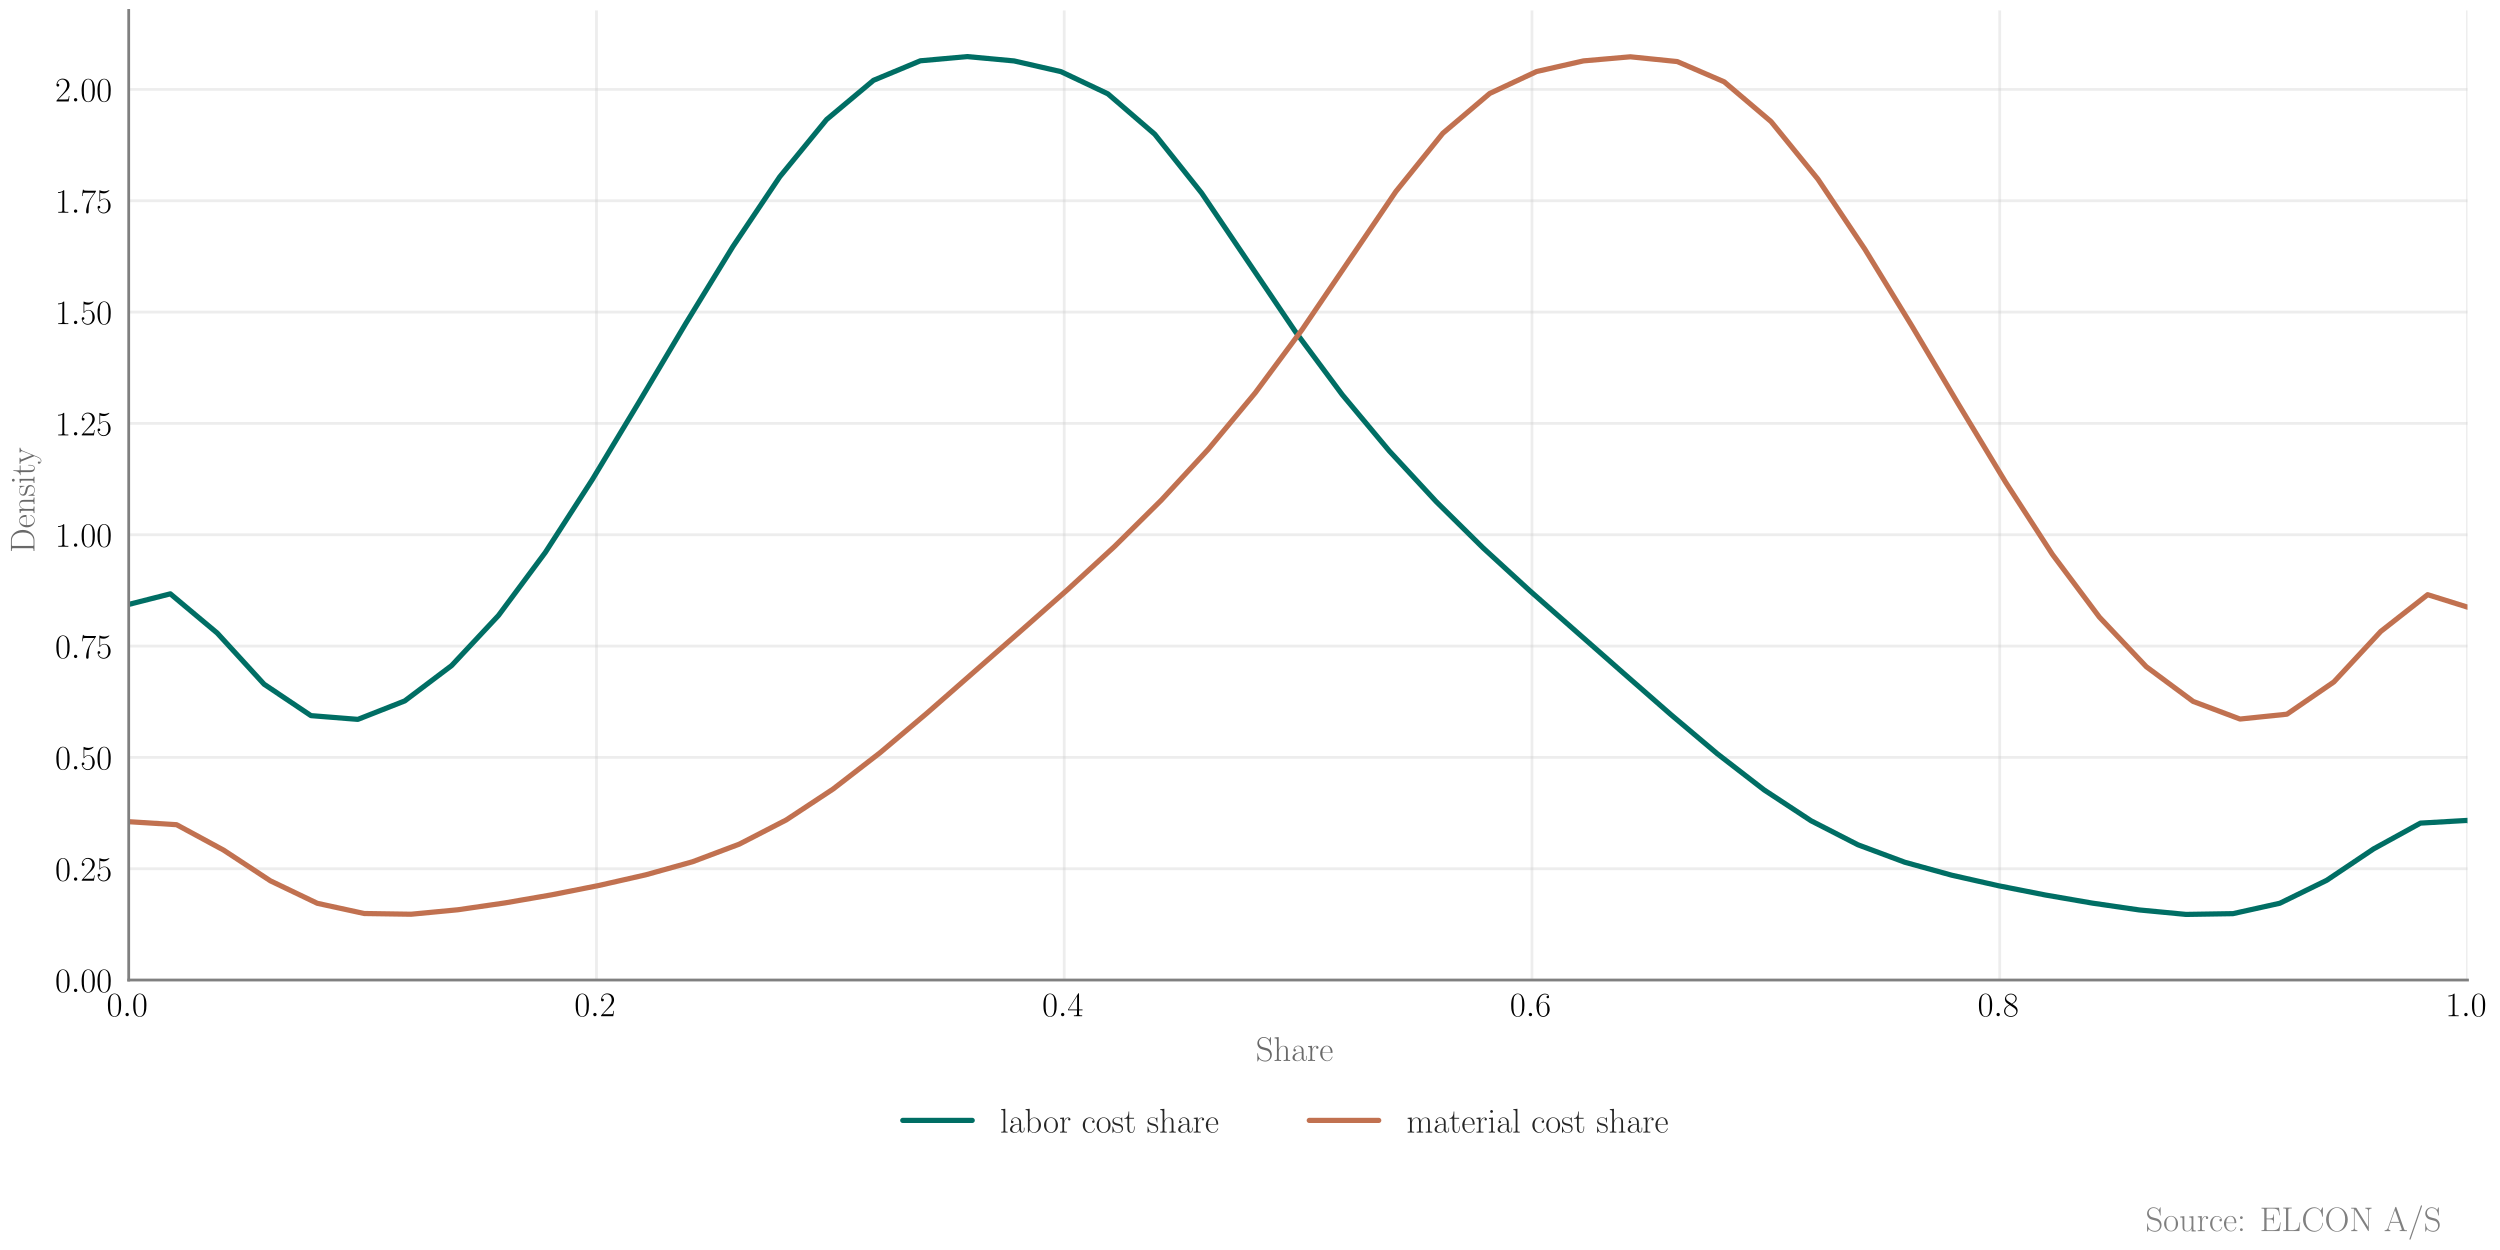
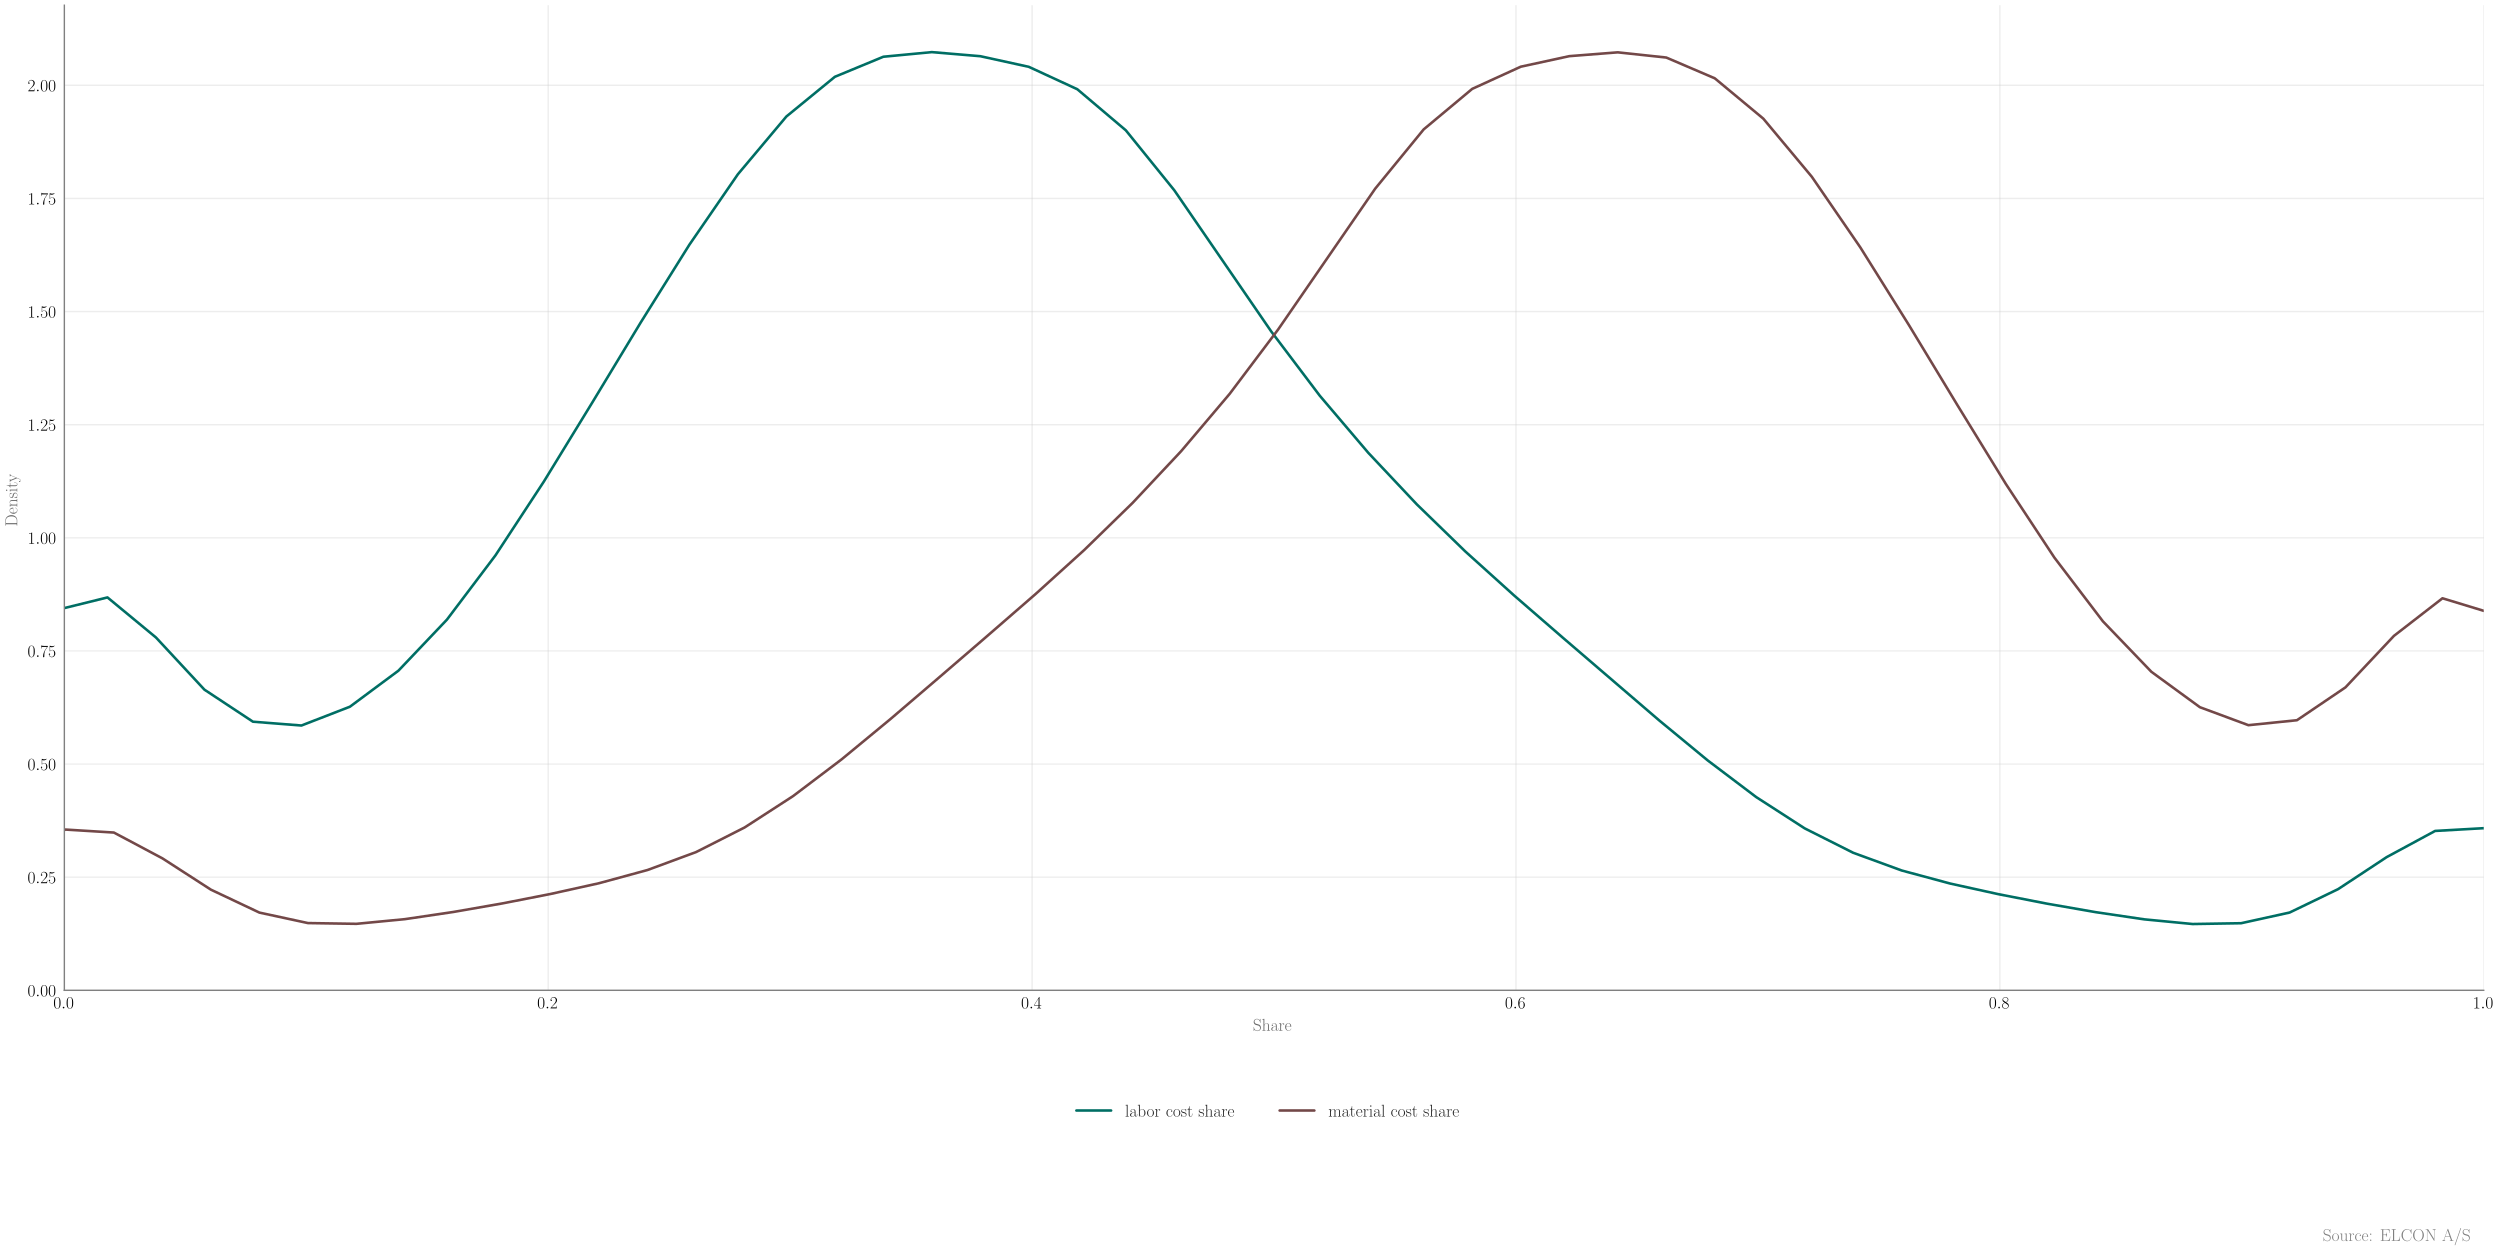
- <svg xmlns="http://www.w3.org/2000/svg" xmlns:xlink="http://www.w3.org/1999/xlink" width="720pt" height="360pt" viewBox="0 0 720 360" version="1.1">
+ <svg xmlns="http://www.w3.org/2000/svg" xmlns:xlink="http://www.w3.org/1999/xlink" width="1440pt" height="720pt" viewBox="0 0 1440 720" version="1.1">
  <defs>
    <style type="text/css">*{stroke-linejoin: round; stroke-linecap: butt}</style>
  </defs>
  <g id="figure_1">
    <g id="patch_1">
-       <path d="M 0 360  L 720 360  L 720 0  L 0 0  z " style="fill: #ffffff" />
+       <path d="M 0 720  L 1440 720  L 1440 0  L 0 0  z " style="fill: #ffffff" />
    </g>
    <g id="axes_1">
      <g id="patch_2">
-         <path d="M 37.067 282.252  L 710.635 282.252  L 710.635 3  L 37.067 3  z " style="fill: #ffffff" />
+         <path d="M 37.067 570.425  L 1430.635 570.425  L 1430.635 3  L 37.067 3  z " style="fill: #ffffff" />
      </g>
      <g id="matplotlib.axis_1">
        <g id="xtick_1">
          <g id="line2d_1">
-             <path d="M 37.067 282.252  L 37.067 3  " clip-path="url(#pb34bcfcc6a)" style="fill: none; stroke: #cccccc; stroke-opacity: 0.35; stroke-width: 0.8; stroke-linecap: round" />
+             <path d="M 37.067 570.425  L 37.067 3  " clip-path="url(#pc0f70f1fbd)" style="fill: none; stroke: #cccccc; stroke-opacity: 0.35; stroke-width: 0.8; stroke-linecap: round" />
          </g>
          <g id="text_1">
-             <g transform="translate(30.70229 292.6705) scale(0.1 -0.1)">
+             <g transform="translate(30.70229 580.8435) scale(0.1 -0.1)">
              <defs>
                <path id="CMR17-30" d="M 2688 2025  C 2688 2416 2682 3080 2413 3591  C 2176 4039 1798 4198 1466 4198  C 1158 4198 768 4058 525 3597  C 269 3118 243 2524 243 2025  C 243 1661 250 1106 448 619  C 723 -39 1216 -128 1466 -128  C 1760 -128 2208 -7 2470 600  C 2662 1042 2688 1559 2688 2025  z M 1466 -26  C 1056 -26 813 325 723 812  C 653 1188 653 1738 653 2096  C 653 2588 653 2997 736 3387  C 858 3929 1216 4096 1466 4096  C 1728 4096 2067 3923 2189 3400  C 2272 3036 2278 2607 2278 2096  C 2278 1680 2278 1169 2202 792  C 2067 95 1690 -26 1466 -26  z " transform="scale(0.015625)" />
                <path id="CMMI12-3a" d="M 1178 307  C 1178 492 1024 619 870 619  C 685 619 557 466 557 313  C 557 128 710 0 864 0  C 1050 0 1178 153 1178 307  z " transform="scale(0.015625)" />
              </defs>
              <use xlink:href="#CMR17-30" transform="scale(0.996264)" />
              <use xlink:href="#CMMI12-3a" transform="translate(45.69048 0) scale(0.996264)" />
              <use xlink:href="#CMR17-30" transform="translate(72.78765 0) scale(0.996264)" />
            </g>
          </g>
        </g>
        <g id="xtick_2">
          <g id="line2d_2">
-             <path d="M 171.781 282.252  L 171.781 3  " clip-path="url(#pb34bcfcc6a)" style="fill: none; stroke: #cccccc; stroke-opacity: 0.35; stroke-width: 0.8; stroke-linecap: round" />
+             <path d="M 315.781 570.425  L 315.781 3  " clip-path="url(#pc0f70f1fbd)" style="fill: none; stroke: #cccccc; stroke-opacity: 0.35; stroke-width: 0.8; stroke-linecap: round" />
          </g>
          <g id="text_2">
-             <g transform="translate(165.4158 292.6705) scale(0.1 -0.1)">
+             <g transform="translate(309.4158 580.8435) scale(0.1 -0.1)">
              <defs>
                <path id="CMR17-32" d="M 2669 989  L 2554 989  C 2490 536 2438 459 2413 420  C 2381 369 1920 369 1830 369  L 602 369  C 832 619 1280 1072 1824 1597  C 2214 1967 2669 2402 2669 3035  C 2669 3790 2067 4224 1395 4224  C 691 4224 262 3604 262 3030  C 262 2780 448 2748 525 2748  C 589 2748 781 2787 781 3010  C 781 3207 614 3264 525 3264  C 486 3264 448 3258 422 3245  C 544 3790 915 4058 1306 4058  C 1862 4058 2227 3617 2227 3035  C 2227 2479 1901 2000 1536 1584  L 262 146  L 262 0  L 2515 0  L 2669 989  z " transform="scale(0.015625)" />
              </defs>
              <use xlink:href="#CMR17-30" transform="scale(0.996264)" />
              <use xlink:href="#CMMI12-3a" transform="translate(45.69048 0) scale(0.996264)" />
              <use xlink:href="#CMR17-32" transform="translate(72.78765 0) scale(0.996264)" />
            </g>
          </g>
        </g>
        <g id="xtick_3">
          <g id="line2d_3">
-             <path d="M 306.494 282.252  L 306.494 3  " clip-path="url(#pb34bcfcc6a)" style="fill: none; stroke: #cccccc; stroke-opacity: 0.35; stroke-width: 0.8; stroke-linecap: round" />
+             <path d="M 594.494 570.425  L 594.494 3  " clip-path="url(#pc0f70f1fbd)" style="fill: none; stroke: #cccccc; stroke-opacity: 0.35; stroke-width: 0.8; stroke-linecap: round" />
          </g>
          <g id="text_3">
-             <g transform="translate(300.1292 292.6705) scale(0.1 -0.1)">
+             <g transform="translate(588.1292 580.8435) scale(0.1 -0.1)">
              <defs>
                <path id="CMR17-34" d="M 2150 4122  C 2150 4256 2144 4256 2029 4256  L 128 1254  L 128 1088  L 1779 1088  L 1779 457  C 1779 224 1766 160 1318 160  L 1197 160  L 1197 0  C 1402 0 1747 0 1965 0  C 2182 0 2528 0 2733 0  L 2733 160  L 2611 160  C 2163 160 2150 224 2150 457  L 2150 1088  L 2803 1088  L 2803 1254  L 2150 1254  L 2150 4122  z M 1798 3703  L 1798 1254  L 256 1254  L 1798 3703  z " transform="scale(0.015625)" />
              </defs>
              <use xlink:href="#CMR17-30" transform="scale(0.996264)" />
              <use xlink:href="#CMMI12-3a" transform="translate(45.69048 0) scale(0.996264)" />
              <use xlink:href="#CMR17-34" transform="translate(72.78765 0) scale(0.996264)" />
            </g>
          </g>
        </g>
        <g id="xtick_4">
          <g id="line2d_4">
-             <path d="M 441.208 282.252  L 441.208 3  " clip-path="url(#pb34bcfcc6a)" style="fill: none; stroke: #cccccc; stroke-opacity: 0.35; stroke-width: 0.8; stroke-linecap: round" />
+             <path d="M 873.208 570.425  L 873.208 3  " clip-path="url(#pc0f70f1fbd)" style="fill: none; stroke: #cccccc; stroke-opacity: 0.35; stroke-width: 0.8; stroke-linecap: round" />
          </g>
          <g id="text_4">
-             <g transform="translate(434.8427 292.6705) scale(0.1 -0.1)">
+             <g transform="translate(866.8427 580.8435) scale(0.1 -0.1)">
              <defs>
                <path id="CMR17-36" d="M 678 2176  C 678 3690 1395 4032 1811 4032  C 1946 4032 2272 4009 2400 3776  C 2298 3776 2106 3776 2106 3553  C 2106 3381 2246 3323 2336 3323  C 2394 3323 2566 3348 2566 3560  C 2566 3954 2246 4179 1805 4179  C 1043 4179 243 3390 243 1984  C 243 253 966 -128 1478 -128  C 2099 -128 2688 427 2688 1283  C 2688 2081 2170 2662 1517 2662  C 1126 2662 838 2407 678 1960  L 678 2176  z M 1478 25  C 691 25 691 1200 691 1436  C 691 1896 909 2560 1504 2560  C 1613 2560 1926 2560 2138 2120  C 2253 1870 2253 1609 2253 1289  C 2253 944 2253 690 2118 434  C 1978 171 1773 25 1478 25  z " transform="scale(0.015625)" />
              </defs>
              <use xlink:href="#CMR17-30" transform="scale(0.996264)" />
              <use xlink:href="#CMMI12-3a" transform="translate(45.69048 0) scale(0.996264)" />
              <use xlink:href="#CMR17-36" transform="translate(72.78765 0) scale(0.996264)" />
            </g>
          </g>
        </g>
        <g id="xtick_5">
          <g id="line2d_5">
-             <path d="M 575.921 282.252  L 575.921 3  " clip-path="url(#pb34bcfcc6a)" style="fill: none; stroke: #cccccc; stroke-opacity: 0.35; stroke-width: 0.8; stroke-linecap: round" />
+             <path d="M 1151.921 570.425  L 1151.921 3  " clip-path="url(#pc0f70f1fbd)" style="fill: none; stroke: #cccccc; stroke-opacity: 0.35; stroke-width: 0.8; stroke-linecap: round" />
          </g>
          <g id="text_5">
-             <g transform="translate(569.5562 292.6705) scale(0.1 -0.1)">
+             <g transform="translate(1145.556 580.8435) scale(0.1 -0.1)">
              <defs>
                <path id="CMR17-38" d="M 1741 2264  C 2144 2467 2554 2773 2554 3263  C 2554 3841 1990 4179 1472 4179  C 890 4179 378 3759 378 3180  C 378 3021 416 2747 666 2505  C 730 2442 998 2251 1171 2130  C 883 1983 211 1634 211 934  C 211 279 838 -128 1459 -128  C 2144 -128 2720 362 2720 1010  C 2720 1590 2330 1857 2074 2029  L 1741 2264  z M 902 2822  C 851 2854 595 3051 595 3351  C 595 3739 998 4032 1459 4032  C 1965 4032 2336 3676 2336 3262  C 2336 2669 1670 2331 1638 2331  C 1632 2331 1626 2331 1574 2370  L 902 2822  z M 2080 1519  C 2176 1449 2483 1240 2483 851  C 2483 381 2010 25 1472 25  C 890 25 448 438 448 940  C 448 1443 838 1862 1280 2060  L 2080 1519  z " transform="scale(0.015625)" />
              </defs>
              <use xlink:href="#CMR17-30" transform="scale(0.996264)" />
              <use xlink:href="#CMMI12-3a" transform="translate(45.69048 0) scale(0.996264)" />
              <use xlink:href="#CMR17-38" transform="translate(72.78765 0) scale(0.996264)" />
            </g>
          </g>
        </g>
        <g id="xtick_6">
          <g id="line2d_6">
-             <path d="M 710.635 282.252  L 710.635 3  " clip-path="url(#pb34bcfcc6a)" style="fill: none; stroke: #cccccc; stroke-opacity: 0.35; stroke-width: 0.8; stroke-linecap: round" />
+             <path d="M 1430.635 570.425  L 1430.635 3  " clip-path="url(#pc0f70f1fbd)" style="fill: none; stroke: #cccccc; stroke-opacity: 0.35; stroke-width: 0.8; stroke-linecap: round" />
          </g>
          <g id="text_6">
-             <g transform="translate(704.2697 292.6705) scale(0.1 -0.1)">
+             <g transform="translate(1424.27 580.8435) scale(0.1 -0.1)">
              <defs>
                <path id="CMR17-31" d="M 1702 4058  C 1702 4192 1696 4192 1606 4192  C 1357 3916 979 3827 621 3827  C 602 3827 570 3827 563 3808  C 557 3795 557 3782 557 3648  C 755 3648 1088 3686 1344 3839  L 1344 461  C 1344 236 1331 160 781 160  L 589 160  L 589 0  C 896 0 1216 0 1523 0  C 1830 0 2150 0 2458 0  L 2458 160  L 2266 160  C 1715 160 1702 230 1702 458  L 1702 4058  z " transform="scale(0.015625)" />
              </defs>
              <use xlink:href="#CMR17-31" transform="scale(0.996264)" />
              <use xlink:href="#CMMI12-3a" transform="translate(45.69048 0) scale(0.996264)" />
              <use xlink:href="#CMR17-30" transform="translate(72.78765 0) scale(0.996264)" />
            </g>
          </g>
        </g>
        <g id="text_7">
-           <g style="fill: #696969" transform="translate(361.6606 305.5262) scale(0.1 -0.1)">
+           <g style="fill: #696969" transform="translate(721.6606 593.6992) scale(0.1 -0.1)">
            <defs>
              <path id="CMR17-53" d="M 2803 4290  C 2803 4404 2797 4411 2758 4411  C 2720 4411 2707 4385 2682 4328  L 2490 3907  C 2246 4257 1875 4416 1472 4416  C 819 4416 294 3901 294 3253  C 294 3056 339 2776 557 2510  C 794 2218 1018 2167 1530 2033  C 1722 1982 2042 1899 2106 1874  C 2470 1722 2662 1341 2662 985  C 2662 527 2336 38 1779 38  C 1094 38 454 419 410 1311  C 403 1413 397 1419 352 1419  C 301 1419 294 1413 294 1285  L 294 -1  C 294 -115 301 -122 339 -122  C 384 -122 397 -90 486 108  C 493 127 493 140 614 381  C 934 -39 1472 -128 1779 -128  C 2477 -128 2970 451 2970 1124  C 2970 1454 2848 1708 2778 1823  C 2509 2230 2221 2306 1914 2382  C 1869 2402 1856 2402 1498 2490  C 1152 2579 1005 2624 845 2796  C 666 2992 602 3196 602 3399  C 602 3812 934 4263 1478 4263  C 2157 4263 2579 3786 2675 2993  C 2694 2878 2701 2872 2746 2872  C 2803 2872 2803 2891 2803 2999  L 2803 4290  z " transform="scale(0.015625)" />
              <path id="CMR17-68" d="M 2656 1933  C 2656 2259 2592 2790 1837 2790  C 1312 2790 1056 2368 979 2157  L 973 2157  L 973 4396  L 211 4326  L 211 4160  C 589 4160 646 4122 646 3817  L 646 426  C 646 184 621 153 211 153  L 211 -13  C 365 0 646 0 813 0  C 979 0 1267 0 1421 -13  L 1421 153  C 1011 153 986 178 986 428  L 986 1658  C 986 2247 1344 2688 1792 2688  C 2266 2688 2317 2266 2317 1958  L 2317 428  C 2317 184 2291 153 1882 153  L 1882 -13  C 2035 0 2317 0 2483 0  C 2650 0 2938 0 3091 -13  L 3091 153  C 2682 153 2656 178 2656 428  L 2656 1933  z " transform="scale(0.015625)" />
              <path id="CMR17-61" d="M 2304 1653  C 2304 2072 2304 2294 2035 2543  C 1798 2752 1523 2816 1306 2816  C 800 2816 435 2407 435 1971  C 435 1728 627 1728 666 1728  C 749 1728 896 1778 896 1954  C 896 2112 774 2181 666 2181  C 640 2181 608 2174 589 2168  C 723 2592 1069 2714 1293 2714  C 1613 2714 1965 2429 1965 1885  L 1965 1600  C 1587 1600 1133 1549 774 1357  C 371 1133 256 813 256 570  C 256 77 832 -64 1171 -64  C 1523 -64 1850 139 1990 511  C 2003 233 2182 -18 2464 -18  C 2598 -18 2938 70 2938 567  L 2938 920  L 2822 920  L 2822 562  C 2822 178 2650 128 2566 128  C 2304 128 2304 458 2304 738  L 2304 1653  z M 1965 870  C 1965 317 1568 38 1216 38  C 896 38 646 275 646 570  C 646 761 730 1100 1101 1305  C 1408 1478 1760 1504 1965 1504  L 1965 870  z " transform="scale(0.015625)" />
              <path id="CMR17-72" d="M 960 1497  C 960 2112 1222 2688 1702 2688  C 1747 2688 1792 2682 1837 2662  C 1837 2662 1696 2617 1696 2452  C 1696 2298 1818 2234 1914 2234  C 1990 2234 2131 2279 2131 2458  C 2131 2663 1926 2790 1709 2790  C 1222 2790 1011 2317 947 2093  L 941 2093  L 941 2790  L 198 2720  L 198 2554  C 576 2554 634 2515 634 2208  L 634 428  C 634 184 608 153 198 153  L 198 -13  C 352 0 646 0 813 0  C 998 0 1325 0 1498 -13  L 1498 153  C 1037 153 960 153 960 440  L 960 1497  z " transform="scale(0.015625)" />
              <path id="CMR17-65" d="M 2438 1472  C 2464 1498 2464 1511 2464 1576  C 2464 2238 2118 2816 1389 2816  C 710 2816 173 2169 173 1383  C 173 551 781 -64 1459 -64  C 2176 -64 2458 607 2458 740  C 2458 784 2419 784 2406 784  C 2362 784 2355 771 2330 696  C 2189 265 1837 51 1504 51  C 1229 51 954 203 781 480  C 582 803 582 1176 582 1472  L 2438 1472  z M 589 1568  C 634 2505 1126 2714 1382 2714  C 1818 2714 2112 2297 2118 1568  L 589 1568  z " transform="scale(0.015625)" />
            </defs>
            <use xlink:href="#CMR17-53" transform="scale(0.996264)" />
            <use xlink:href="#CMR17-68" transform="translate(50.89537 0) scale(0.996264)" />
            <use xlink:href="#CMR17-61" transform="translate(101.7907 0) scale(0.996264)" />
            <use xlink:href="#CMR17-72" transform="translate(147.4812 0) scale(0.996264)" />
            <use xlink:href="#CMR17-65" transform="translate(182.762 0) scale(0.996264)" />
          </g>
        </g>
      </g>
      <g id="matplotlib.axis_2">
        <g id="ytick_1">
          <g id="line2d_7">
-             <path d="M 37.067 282.252  L 710.635 282.252  " clip-path="url(#pb34bcfcc6a)" style="fill: none; stroke: #cccccc; stroke-opacity: 0.35; stroke-width: 0.8; stroke-linecap: round" />
+             <path d="M 37.067 570.425  L 1430.635 570.425  " clip-path="url(#pc0f70f1fbd)" style="fill: none; stroke: #cccccc; stroke-opacity: 0.35; stroke-width: 0.8; stroke-linecap: round" />
          </g>
          <g id="text_8">
-             <g transform="translate(15.85592 285.7113) scale(0.1 -0.1)">
+             <g transform="translate(15.85592 573.8842) scale(0.1 -0.1)">
              <use xlink:href="#CMR17-30" transform="scale(0.996264)" />
              <use xlink:href="#CMMI12-3a" transform="translate(45.69048 0) scale(0.996264)" />
              <use xlink:href="#CMR17-30" transform="translate(72.78765 0) scale(0.996264)" />
              <use xlink:href="#CMR17-30" transform="translate(118.4781 0) scale(0.996264)" />
            </g>
          </g>
        </g>
        <g id="ytick_2">
          <g id="line2d_8">
-             <path d="M 37.067 250.19  L 710.635 250.19  " clip-path="url(#pb34bcfcc6a)" style="fill: none; stroke: #cccccc; stroke-opacity: 0.35; stroke-width: 0.8; stroke-linecap: round" />
+             <path d="M 37.067 505.262  L 1430.635 505.262  " clip-path="url(#pc0f70f1fbd)" style="fill: none; stroke: #cccccc; stroke-opacity: 0.35; stroke-width: 0.8; stroke-linecap: round" />
          </g>
          <g id="text_9">
-             <g transform="translate(15.85592 253.6491) scale(0.1 -0.1)">
+             <g transform="translate(15.85592 508.7214) scale(0.1 -0.1)">
              <defs>
                <path id="CMR17-35" d="M 730 3692  C 794 3666 1056 3584 1325 3584  C 1920 3584 2246 3911 2432 4100  C 2432 4157 2432 4192 2394 4192  C 2387 4192 2374 4192 2323 4163  C 2099 4058 1837 3973 1517 3973  C 1325 3973 1037 3999 723 4139  C 653 4171 640 4171 634 4171  C 602 4171 595 4164 595 4037  L 595 2203  C 595 2089 595 2057 659 2057  C 691 2057 704 2070 736 2114  C 941 2401 1222 2522 1542 2522  C 1766 2522 2246 2382 2246 1289  C 2246 1085 2246 715 2054 421  C 1894 159 1645 25 1370 25  C 947 25 518 320 403 814  C 429 807 480 795 506 795  C 589 795 749 840 749 1038  C 749 1210 627 1280 506 1280  C 358 1280 262 1190 262 1011  C 262 454 704 -128 1382 -128  C 2042 -128 2669 440 2669 1264  C 2669 2030 2170 2624 1549 2624  C 1222 2624 947 2503 730 2274  L 730 3692  z " transform="scale(0.015625)" />
              </defs>
              <use xlink:href="#CMR17-30" transform="scale(0.996264)" />
              <use xlink:href="#CMMI12-3a" transform="translate(45.69048 0) scale(0.996264)" />
              <use xlink:href="#CMR17-32" transform="translate(72.78765 0) scale(0.996264)" />
              <use xlink:href="#CMR17-35" transform="translate(118.4781 0) scale(0.996264)" />
            </g>
          </g>
        </g>
        <g id="ytick_3">
          <g id="line2d_9">
-             <path d="M 37.067 218.128  L 710.635 218.128  " clip-path="url(#pb34bcfcc6a)" style="fill: none; stroke: #cccccc; stroke-opacity: 0.35; stroke-width: 0.8; stroke-linecap: round" />
+             <path d="M 37.067 440.099  L 1430.635 440.099  " clip-path="url(#pc0f70f1fbd)" style="fill: none; stroke: #cccccc; stroke-opacity: 0.35; stroke-width: 0.8; stroke-linecap: round" />
          </g>
          <g id="text_10">
-             <g transform="translate(15.85592 221.587) scale(0.1 -0.1)">
+             <g transform="translate(15.85592 443.5585) scale(0.1 -0.1)">
              <use xlink:href="#CMR17-30" transform="scale(0.996264)" />
              <use xlink:href="#CMMI12-3a" transform="translate(45.69048 0) scale(0.996264)" />
              <use xlink:href="#CMR17-35" transform="translate(72.78765 0) scale(0.996264)" />
              <use xlink:href="#CMR17-30" transform="translate(118.4781 0) scale(0.996264)" />
            </g>
          </g>
        </g>
        <g id="ytick_4">
          <g id="line2d_10">
-             <path d="M 37.067 186.066  L 710.635 186.066  " clip-path="url(#pb34bcfcc6a)" style="fill: none; stroke: #cccccc; stroke-opacity: 0.35; stroke-width: 0.8; stroke-linecap: round" />
+             <path d="M 37.067 374.936  L 1430.635 374.936  " clip-path="url(#pc0f70f1fbd)" style="fill: none; stroke: #cccccc; stroke-opacity: 0.35; stroke-width: 0.8; stroke-linecap: round" />
          </g>
          <g id="text_11">
-             <g transform="translate(15.85592 189.5249) scale(0.1 -0.1)">
+             <g transform="translate(15.85592 378.3957) scale(0.1 -0.1)">
              <defs>
                <path id="CMR17-37" d="M 2886 3941  L 2886 4081  L 1382 4081  C 634 4081 621 4165 595 4288  L 480 4288  L 294 3094  L 410 3094  C 429 3215 474 3540 550 3661  C 589 3712 1062 3712 1171 3712  L 2579 3712  L 1869 2661  C 1395 1954 1069 999 1069 165  C 1069 89 1069 -128 1299 -128  C 1530 -128 1530 89 1530 171  L 1530 465  C 1530 1508 1709 2196 2003 2636  L 2886 3941  z " transform="scale(0.015625)" />
              </defs>
              <use xlink:href="#CMR17-30" transform="scale(0.996264)" />
              <use xlink:href="#CMMI12-3a" transform="translate(45.69048 0) scale(0.996264)" />
              <use xlink:href="#CMR17-37" transform="translate(72.78765 0) scale(0.996264)" />
              <use xlink:href="#CMR17-35" transform="translate(118.4781 0) scale(0.996264)" />
            </g>
          </g>
        </g>
        <g id="ytick_5">
          <g id="line2d_11">
-             <path d="M 37.067 154.003  L 710.635 154.003  " clip-path="url(#pb34bcfcc6a)" style="fill: none; stroke: #cccccc; stroke-opacity: 0.35; stroke-width: 0.8; stroke-linecap: round" />
+             <path d="M 37.067 309.774  L 1430.635 309.774  " clip-path="url(#pc0f70f1fbd)" style="fill: none; stroke: #cccccc; stroke-opacity: 0.35; stroke-width: 0.8; stroke-linecap: round" />
          </g>
          <g id="text_12">
-             <g transform="translate(15.85592 157.4627) scale(0.1 -0.1)">
+             <g transform="translate(15.85592 313.2328) scale(0.1 -0.1)">
              <use xlink:href="#CMR17-31" transform="scale(0.996264)" />
              <use xlink:href="#CMMI12-3a" transform="translate(45.69048 0) scale(0.996264)" />
              <use xlink:href="#CMR17-30" transform="translate(72.78765 0) scale(0.996264)" />
              <use xlink:href="#CMR17-30" transform="translate(118.4781 0) scale(0.996264)" />
            </g>
          </g>
        </g>
        <g id="ytick_6">
          <g id="line2d_12">
-             <path d="M 37.067 121.941  L 710.635 121.941  " clip-path="url(#pb34bcfcc6a)" style="fill: none; stroke: #cccccc; stroke-opacity: 0.35; stroke-width: 0.8; stroke-linecap: round" />
+             <path d="M 37.067 244.611  L 1430.635 244.611  " clip-path="url(#pc0f70f1fbd)" style="fill: none; stroke: #cccccc; stroke-opacity: 0.35; stroke-width: 0.8; stroke-linecap: round" />
          </g>
          <g id="text_13">
-             <g transform="translate(15.85592 125.4006) scale(0.1 -0.1)">
+             <g transform="translate(15.85592 248.0699) scale(0.1 -0.1)">
              <use xlink:href="#CMR17-31" transform="scale(0.996264)" />
              <use xlink:href="#CMMI12-3a" transform="translate(45.69048 0) scale(0.996264)" />
              <use xlink:href="#CMR17-32" transform="translate(72.78765 0) scale(0.996264)" />
              <use xlink:href="#CMR17-35" transform="translate(118.4781 0) scale(0.996264)" />
            </g>
          </g>
        </g>
        <g id="ytick_7">
          <g id="line2d_13">
-             <path d="M 37.067 89.879  L 710.635 89.879  " clip-path="url(#pb34bcfcc6a)" style="fill: none; stroke: #cccccc; stroke-opacity: 0.35; stroke-width: 0.8; stroke-linecap: round" />
+             <path d="M 37.067 179.448  L 1430.635 179.448  " clip-path="url(#pc0f70f1fbd)" style="fill: none; stroke: #cccccc; stroke-opacity: 0.35; stroke-width: 0.8; stroke-linecap: round" />
          </g>
          <g id="text_14">
-             <g transform="translate(15.85592 93.33846) scale(0.1 -0.1)">
+             <g transform="translate(15.85592 182.9071) scale(0.1 -0.1)">
              <use xlink:href="#CMR17-31" transform="scale(0.996264)" />
              <use xlink:href="#CMMI12-3a" transform="translate(45.69048 0) scale(0.996264)" />
              <use xlink:href="#CMR17-35" transform="translate(72.78765 0) scale(0.996264)" />
              <use xlink:href="#CMR17-30" transform="translate(118.4781 0) scale(0.996264)" />
            </g>
          </g>
        </g>
        <g id="ytick_8">
          <g id="line2d_14">
-             <path d="M 37.067 57.817  L 710.635 57.817  " clip-path="url(#pb34bcfcc6a)" style="fill: none; stroke: #cccccc; stroke-opacity: 0.35; stroke-width: 0.8; stroke-linecap: round" />
+             <path d="M 37.067 114.285  L 1430.635 114.285  " clip-path="url(#pc0f70f1fbd)" style="fill: none; stroke: #cccccc; stroke-opacity: 0.35; stroke-width: 0.8; stroke-linecap: round" />
          </g>
          <g id="text_15">
-             <g transform="translate(15.85592 61.27632) scale(0.1 -0.1)">
+             <g transform="translate(15.85592 117.7442) scale(0.1 -0.1)">
              <use xlink:href="#CMR17-31" transform="scale(0.996264)" />
              <use xlink:href="#CMMI12-3a" transform="translate(45.69048 0) scale(0.996264)" />
              <use xlink:href="#CMR17-37" transform="translate(72.78765 0) scale(0.996264)" />
              <use xlink:href="#CMR17-35" transform="translate(118.4781 0) scale(0.996264)" />
            </g>
          </g>
        </g>
        <g id="ytick_9">
          <g id="line2d_15">
-             <path d="M 37.067 25.755  L 710.635 25.755  " clip-path="url(#pb34bcfcc6a)" style="fill: none; stroke: #cccccc; stroke-opacity: 0.35; stroke-width: 0.8; stroke-linecap: round" />
+             <path d="M 37.067 49.122  L 1430.635 49.122  " clip-path="url(#pc0f70f1fbd)" style="fill: none; stroke: #cccccc; stroke-opacity: 0.35; stroke-width: 0.8; stroke-linecap: round" />
          </g>
          <g id="text_16">
-             <g transform="translate(15.85592 29.21419) scale(0.1 -0.1)">
+             <g transform="translate(15.85592 52.58137) scale(0.1 -0.1)">
              <use xlink:href="#CMR17-32" transform="scale(0.996264)" />
              <use xlink:href="#CMMI12-3a" transform="translate(45.69048 0) scale(0.996264)" />
              <use xlink:href="#CMR17-30" transform="translate(72.78765 0) scale(0.996264)" />
              <use xlink:href="#CMR17-30" transform="translate(118.4781 0) scale(0.996264)" />
            </g>
          </g>
        </g>
        <g id="text_17">
-           <g style="fill: #696969" transform="translate(9.918738 159.189) rotate(-90) scale(0.1 -0.1)">
+           <g style="fill: #696969" transform="translate(9.918738 303.2755) rotate(-90) scale(0.1 -0.1)">
            <defs>
              <path id="CMR17-44" d="M 333 4352  L 333 4186  C 774 4186 845 4186 845 3900  L 845 452  C 845 166 774 166 333 166  L 333 0  L 2368 0  C 3398 0 4224 943 4224 2141  C 4224 3346 3411 4352 2368 4352  L 333 4352  z M 1523 166  C 1267 166 1254 197 1254 414  L 1254 3938  C 1254 4155 1267 4186 1523 4186  L 2240 4186  C 2771 4186 3750 3874 3750 2141  C 3750 1242 3488 879 3366 707  C 3213 510 2848 166 2240 166  L 1523 166  z " transform="scale(0.015625)" />
              <path id="CMR17-6e" d="M 2656 1933  C 2656 2259 2592 2790 1837 2790  C 1331 2790 1069 2400 973 2144  L 966 2144  L 966 2790  L 211 2720  L 211 2554  C 589 2554 646 2515 646 2208  L 646 428  C 646 184 621 153 211 153  L 211 -13  C 365 0 646 0 813 0  C 979 0 1267 0 1421 -13  L 1421 153  C 1011 153 986 178 986 428  L 986 1658  C 986 2247 1344 2688 1792 2688  C 2266 2688 2317 2266 2317 1958  L 2317 428  C 2317 184 2291 153 1882 153  L 1882 -13  C 2035 0 2317 0 2483 0  C 2650 0 2938 0 3091 -13  L 3091 153  C 2682 153 2656 178 2656 428  L 2656 1933  z " transform="scale(0.015625)" />
              <path id="CMR17-73" d="M 1978 2697  C 1978 2813 1971 2819 1933 2819  C 1907 2819 1901 2813 1824 2717  C 1805 2691 1747 2626 1728 2601  C 1523 2819 1235 2819 1126 2819  C 416 2819 160 2447 160 2076  C 160 1498 813 1365 998 1325  C 1402 1243 1542 1217 1677 1101  C 1760 1025 1901 884 1901 654  C 1901 384 1747 38 1158 38  C 602 38 403 460 288 1021  C 269 1110 269 1117 218 1117  C 166 1117 160 1110 160 983  L 160 63  C 160 -51 166 -58 205 -58  C 237 -58 243 -51 275 0  C 314 57 410 211 448 276  C 576 103 800 -64 1158 -64  C 1792 -64 2131 283 2131 784  C 2131 1112 1958 1285 1875 1362  C 1683 1561 1459 1606 1190 1657  C 838 1735 390 1825 390 2217  C 390 2383 480 2737 1126 2737  C 1811 2737 1850 2094 1862 1888  C 1869 1856 1901 1849 1920 1849  C 1978 1849 1978 1869 1978 1978  L 1978 2697  z " transform="scale(0.015625)" />
              <path id="CMR17-69" d="M 992 3909  C 992 4049 877 4170 730 4170  C 589 4170 467 4056 467 3909  C 467 3769 582 3648 730 3648  C 870 3648 992 3763 992 3909  z M 243 2706  L 243 2541  C 602 2541 653 2502 653 2197  L 653 427  C 653 184 627 153 218 153  L 218 -13  C 371 0 646 0 806 0  C 960 0 1222 0 1370 -13  L 1370 153  C 992 153 979 191 979 420  L 979 2776  L 243 2706  z " transform="scale(0.015625)" />
              <path id="CMR17-74" d="M 966 2560  L 1862 2560  L 1862 2725  L 966 2725  L 966 3904  L 851 3904  C 838 3245 614 2668 70 2668  L 70 2560  L 627 2560  L 627 771  C 627 650 627 -64 1370 -64  C 1747 -64 1965 306 1965 777  L 1965 1140  L 1850 1140  L 1850 783  C 1850 344 1677 51 1408 51  C 1222 51 966 178 966 758  L 966 2560  z " transform="scale(0.015625)" />
              <path id="CMR17-79" d="M 2496 2197  C 2656 2586 2944 2586 3034 2586  L 3034 2752  C 2912 2752 2752 2752 2630 2752  C 2496 2752 2285 2752 2157 2758  L 2157 2592  C 2400 2573 2406 2394 2406 2343  C 2406 2280 2394 2248 2362 2171  L 1664 449  L 902 2306  C 870 2382 870 2426 870 2433  C 870 2573 1018 2586 1171 2586  L 1171 2758  C 1018 2752 742 2752 582 2752  C 410 2752 205 2752 64 2758  L 64 2586  C 410 2586 448 2554 531 2350  L 1485 15  C 1197 -738 1030 -1178 627 -1178  C 557 -1178 397 -1159 282 -1044  C 429 -1031 493 -942 493 -833  C 493 -725 416 -629 288 -629  C 147 -629 77 -725 77 -840  C 77 -1095 339 -1280 627 -1280  C 998 -1280 1229 -922 1357 -604  L 2496 2197  z " transform="scale(0.015625)" />
            </defs>
            <use xlink:href="#CMR17-44" transform="scale(0.996264)" />
            <use xlink:href="#CMR17-65" transform="translate(70.39356 0) scale(0.996264)" />
            <use xlink:href="#CMR17-6e" transform="translate(110.8792 0) scale(0.996264)" />
            <use xlink:href="#CMR17-73" transform="translate(161.7746 0) scale(0.996264)" />
            <use xlink:href="#CMR17-69" transform="translate(197.5759 0) scale(0.996264)" />
            <use xlink:href="#CMR17-74" transform="translate(222.447 0) scale(0.996264)" />
            <use xlink:href="#CMR17-79" transform="translate(255.1253 0) scale(0.996264)" />
          </g>
        </g>
      </g>
      <g id="line2d_16">
-         <path d="M -1 245.379  L 8.555 226.217  L 22.056 195.761  L 35.557 174.459  L 49.057 171.022  L 62.558 182.316  L 76.059 197.054  L 89.559 206.102  L 103.06 207.18  L 116.561 201.865  L 130.061 191.686  L 143.562 177.252  L 157.063 159.08  L 170.563 138.155  L 184.064 115.761  L 197.565 93.053  L 211.065 71.024  L 224.566 50.915  L 238.067 34.419  L 251.567 23.131  L 265.068 17.507  L 278.569 16.298  L 292.069 17.551  L 305.57 20.638  L 319.071 27.026  L 332.571 38.655  L 346.072 55.603  L 373.073 95.522  L 386.574 113.68  L 400.075 129.836  L 413.576 144.419  L 427.076 157.75  L 440.577 170.127  L 467.578 193.882  L 481.079 205.691  L 494.58 217.083  L 508.08 227.507  L 521.581 236.381  L 535.082 243.295  L 548.582 248.327  L 562.083 252.054  L 575.584 255.102  L 589.084 257.765  L 602.585 260.097  L 616.086 262.062  L 629.586 263.353  L 643.087 263.13  L 656.588 260.133  L 670.088 253.529  L 683.589 244.48  L 697.09 237.056  L 710.59 236.278  L 721 242.148  L 721 242.148  " clip-path="url(#pb34bcfcc6a)" style="fill: none; stroke: #006e64; stroke-width: 1.5; stroke-linecap: round" />
+         <path d="M -1 409.944  L 6.04 394.32  L 33.972 351.016  L 61.904 344.117  L 89.835 367.199  L 117.767 397.259  L 145.699 415.702  L 173.631 417.896  L 201.562 407.058  L 229.494 386.31  L 257.426 356.914  L 285.357 319.925  L 313.289 277.328  L 341.221 231.74  L 369.152 185.582  L 397.084 140.959  L 425.016 100.378  L 452.948 67.11  L 480.879 44.238  L 508.811 32.682  L 536.743 30.02  L 564.674 32.378  L 592.606 38.502  L 620.538 51.407  L 648.47 75.063  L 676.401 109.613  L 732.265 190.97  L 760.196 227.938  L 788.128 260.812  L 816.06 290.482  L 843.991 317.613  L 871.923 342.809  L 899.855 367.024  L 955.718 414.973  L 983.65 438.011  L 1011.582 459.124  L 1039.513 477.143  L 1067.445 491.199  L 1095.377 501.404  L 1123.309 508.926  L 1151.24 515.082  L 1179.172 520.534  L 1207.104 525.401  L 1235.035 529.538  L 1262.967 532.238  L 1290.899 531.77  L 1318.83 525.616  L 1346.762 512.137  L 1374.694 493.715  L 1402.626 478.617  L 1430.557 477.039  L 1441 482.824  L 1441 482.824  " clip-path="url(#pc0f70f1fbd)" style="fill: none; stroke: #006e64; stroke-width: 1.5; stroke-linecap: round" />
      </g>
      <g id="line2d_17">
-         <path d="M -1 266.244  L 10.341 256.331  L 23.847 244.025  L 37.353 236.664  L 50.86 237.514  L 64.366 244.816  L 77.872 253.679  L 91.378 260.151  L 104.885 263.09  L 118.391 263.3  L 131.897 262.009  L 145.403 260.042  L 158.91 257.702  L 172.416 255.029  L 185.922 251.961  L 199.428 248.192  L 212.935 243.103  L 226.441 236.137  L 239.947 227.229  L 253.453 216.787  L 266.959 205.389  L 293.972 181.727  L 307.478 169.798  L 320.984 157.382  L 334.491 144.009  L 347.997 129.373  L 361.503 113.146  L 375.009 94.926  L 402.022 55.142  L 415.528 38.385  L 429.034 26.915  L 442.541 20.596  L 456.047 17.534  L 469.553 16.357  L 483.059 17.733  L 496.566 23.564  L 510.072 35.024  L 523.578 51.626  L 537.084 71.782  L 550.59 93.827  L 564.097 116.523  L 577.603 138.864  L 591.109 159.687  L 604.615 177.722  L 618.122 192.005  L 631.628 202.012  L 645.134 207.086  L 658.64 205.683  L 672.147 196.403  L 685.653 181.855  L 699.159 171.265  L 712.665 175.492  L 721 188.831  L 721 188.831  " clip-path="url(#pb34bcfcc6a)" style="fill: none; stroke: #c17150; stroke-width: 1.5; stroke-linecap: round" />
+         <path d="M -1 502.363  L 9.702 492.786  L 37.645 477.823  L 65.588 479.549  L 93.531 494.398  L 121.474 512.443  L 149.418 525.654  L 177.361 531.689  L 205.304 532.127  L 233.247 529.427  L 261.19 525.286  L 289.134 520.406  L 317.077 514.936  L 345.02 508.739  L 372.963 501.13  L 400.906 490.808  L 428.85 476.648  L 456.793 458.562  L 484.736 437.412  L 512.679 414.361  L 540.622 390.46  L 568.566 366.402  L 596.509 342.14  L 624.452 316.865  L 652.395 289.647  L 680.338 259.87  L 708.282 226.853  L 736.225 189.757  L 792.111 108.673  L 820.054 74.516  L 847.998 51.187  L 875.941 38.423  L 903.884 32.349  L 931.827 30.147  L 959.77 33.145  L 987.714 45.113  L 1015.657 68.327  L 1043.6 101.81  L 1071.543 142.497  L 1099.486 187.157  L 1127.43 233.292  L 1155.373 278.771  L 1183.316 321.16  L 1211.259 357.87  L 1239.202 386.959  L 1267.146 407.358  L 1295.089 417.705  L 1323.032 414.849  L 1350.975 395.932  L 1378.918 366.257  L 1406.862 344.606  L 1434.805 353.116  L 1441 362.859  L 1441 362.859  " clip-path="url(#pc0f70f1fbd)" style="fill: none; stroke: #734848; stroke-width: 1.5; stroke-linecap: round" />
      </g>
      <g id="patch_3">
-         <path d="M 37.067 282.252  L 37.067 3  " style="fill: none; stroke: #808080; stroke-width: 0.8; stroke-linejoin: miter; stroke-linecap: square" />
+         <path d="M 37.067 570.425  L 37.067 3  " style="fill: none; stroke: #808080; stroke-width: 0.8; stroke-linejoin: miter; stroke-linecap: square" />
      </g>
      <g id="patch_4">
-         <path d="M 37.067 282.252  L 710.635 282.252  " style="fill: none; stroke: #808080; stroke-width: 0.8; stroke-linejoin: miter; stroke-linecap: square" />
+         <path d="M 37.067 570.425  L 1430.635 570.425  " style="fill: none; stroke: #808080; stroke-width: 0.8; stroke-linejoin: miter; stroke-linecap: square" />
      </g>
      <g id="text_18">
-         <g style="fill: #808080" transform="translate(617.899 354.5556) scale(0.1 -0.1)">
+         <g style="fill: #808080" transform="translate(1337.899 714.7718) scale(0.1 -0.1)">
          <defs>
            <path id="CMR17-6f" d="M 2758 1356  C 2758 2176 2163 2816 1466 2816  C 768 2816 173 2176 173 1356  C 173 551 768 -64 1466 -64  C 2163 -64 2758 551 2758 1356  z M 1466 51  C 1165 51 909 230 762 480  C 602 767 582 1126 582 1408  C 582 1677 595 2010 762 2298  C 890 2509 1139 2714 1466 2714  C 1754 2714 1997 2554 2150 2330  C 2349 2029 2349 1607 2349 1408  C 2349 1158 2336 775 2163 467  C 1984 173 1709 51 1466 51  z " transform="scale(0.015625)" />
            <path id="CMR17-75" d="M 1882 2693  L 1882 2528  C 2259 2528 2317 2489 2317 2186  L 2317 1032  C 2317 500 2029 38 1555 38  C 1030 38 986 348 986 678  L 986 2763  L 211 2693  L 211 2528  C 467 2528 640 2528 646 2274  L 646 1058  C 646 633 646 361 813 183  C 896 101 1056 -64 1517 -64  C 2061 -64 2272 377 2323 506  L 2330 506  L 2330 -63  L 3091 -63  L 3091 128  C 2714 128 2656 166 2656 473  L 2656 2763  L 1882 2693  z " transform="scale(0.015625)" />
            <path id="CMR17-63" d="M 2234 2240  C 2112 2240 1933 2240 1933 2017  C 1933 1838 2080 1787 2163 1787  C 2208 1787 2394 1807 2394 2024  C 2394 2467 1958 2803 1466 2803  C 787 2803 211 2178 211 1363  C 211 516 813 -64 1466 -64  C 2259 -64 2458 677 2458 748  C 2458 774 2451 793 2406 793  C 2362 793 2355 787 2330 703  C 2163 180 1798 51 1523 51  C 1114 51 621 427 621 1369  C 621 2338 1094 2688 1472 2688  C 1722 2688 2093 2573 2234 2240  z " transform="scale(0.015625)" />
            <path id="CMR17-3a" d="M 1062 2491  C 1062 2650 934 2752 800 2752  C 672 2752 538 2650 538 2491  C 538 2332 666 2230 800 2230  C 928 2230 1062 2332 1062 2491  z M 1062 261  C 1062 420 934 522 800 522  C 672 522 538 420 538 261  C 538 102 666 0 800 0  C 928 0 1062 102 1062 261  z " transform="scale(0.015625)" />
            <path id="CMR17-45" d="M 3885 1615  L 3770 1615  C 3629 676 3546 166 2419 166  L 1530 166  C 1274 166 1261 197 1261 414  L 1261 2176  L 1862 2176  C 2464 2176 2522 1960 2522 1430  L 2637 1430  L 2637 3081  L 2522 3081  C 2522 2557 2464 2342 1862 2342  L 1261 2342  L 1261 3913  C 1261 4128 1274 4160 1530 4160  L 2406 4160  C 3398 4160 3514 3769 3603 2929  L 3718 2929  L 3565 4325  L 326 4325  L 326 4160  C 768 4160 838 4160 838 3874  L 838 451  C 838 166 768 166 326 166  L 326 0  L 3654 0  L 3885 1615  z " transform="scale(0.015625)" />
            <path id="CMR17-4c" d="M 3469 1615  L 3354 1615  C 3302 983 3219 166 2125 166  L 1530 166  C 1274 166 1261 197 1261 414  L 1261 3898  C 1261 4129 1274 4192 1760 4192  L 1901 4192  L 1901 4352  C 1638 4352 1331 4352 1069 4352  C 870 4352 512 4352 326 4352  L 326 4192  C 768 4192 838 4192 838 3905  L 838 452  C 838 166 768 166 326 166  L 326 0  L 3315 0  L 3469 1615  z " transform="scale(0.015625)" />
            <path id="CMR17-43" d="M 3974 4289  C 3974 4403 3968 4410 3930 4410  C 3904 4410 3898 4403 3853 4327  L 3571 3792  C 3258 4187 2874 4416 2381 4416  C 1286 4416 294 3456 294 2148  C 294 826 1286 -128 2387 -128  C 3366 -128 3974 730 3974 1461  C 3974 1524 3974 1550 3917 1550  C 3866 1550 3866 1531 3859 1474  C 3808 585 3168 38 2477 38  C 1824 38 781 495 781 2147  C 781 3805 1843 4250 2464 4250  C 3187 4250 3712 3628 3834 2745  C 3846 2668 3846 2655 3904 2655  C 3974 2655 3974 2668 3974 2783  L 3974 4289  z " transform="scale(0.015625)" />
            <path id="CMR17-4f" d="M 4307 2135  C 4307 3437 3366 4416 2304 4416  C 1216 4416 294 3424 294 2135  C 294 845 1229 -128 2298 -128  C 3392 -128 4307 864 4307 2135  z M 2304 -13  C 1574 -13 781 711 781 2217  C 781 3716 1651 4301 2298 4301  C 2976 4301 3821 3698 3821 2217  C 3821 686 3008 -13 2304 -13  z " transform="scale(0.015625)" />
            <path id="CMR17-4e" d="M 1312 4250  C 1267 4320 1261 4320 1139 4320  L 326 4320  L 326 4160  L 448 4160  C 704 4160 819 4129 838 4122  L 838 610  C 838 451 838 153 326 153  L 326 -13  C 474 0 742 0 902 0  C 1062 0 1331 0 1478 -13  L 1478 153  C 966 153 966 451 966 610  L 966 4033  C 1011 3995 1011 3982 1056 3919  L 3430 76  C 3475 0 3494 0 3526 0  C 3590 0 3590 19 3590 139  L 3590 3705  C 3590 3863 3590 4160 4102 4160  L 4102 4326  C 3955 4320 3686 4320 3526 4320  C 3366 4320 3098 4320 2950 4326  L 2950 4160  C 3462 4160 3462 3862 3462 3703  L 3462 763  L 1312 4250  z " transform="scale(0.015625)" />
            <path id="CMR17-41" d="M 2323 4378  C 2291 4461 2278 4480 2214 4480  C 2150 4480 2138 4461 2106 4378  L 749 566  C 627 223 371 153 147 153  L 147 -13  C 262 0 518 0 640 0  C 800 0 1056 0 1210 -13  L 1210 153  C 909 153 864 361 864 439  C 864 497 877 530 890 569  L 1229 1536  L 2906 1536  L 3290 442  C 3322 365 3322 352 3322 327  C 3322 153 3046 153 2925 153  L 2925 0  C 3110 0 3443 0 3642 0  C 3808 0 4128 0 4282 -13  L 4282 153  C 3942 153 3827 153 3744 387  L 2323 4378  z M 2067 3893  L 2848 1702  L 1286 1702  L 2067 3893  z " transform="scale(0.015625)" />
            <path id="CMR17-2f" d="M 2605 4545  C 2637 4627 2637 4640 2637 4653  C 2637 4729 2579 4768 2528 4768  C 2451 4768 2426 4717 2400 4640  L 326 -1377  C 294 -1460 294 -1473 294 -1486  C 294 -1562 352 -1600 403 -1600  C 480 -1600 506 -1549 531 -1473  L 2605 4545  z " transform="scale(0.015625)" />
          </defs>
          <use xlink:href="#CMR17-53" transform="scale(0.996264)" />
          <use xlink:href="#CMR17-6f" transform="translate(50.89537 0) scale(0.996264)" />
          <use xlink:href="#CMR17-75" transform="translate(96.58585 0) scale(0.996264)" />
          <use xlink:href="#CMR17-72" transform="translate(147.4812 0) scale(0.996264)" />
          <use xlink:href="#CMR17-63" transform="translate(182.762 0) scale(0.996264)" />
          <use xlink:href="#CMR17-65" transform="translate(223.2476 0) scale(0.996264)" />
          <use xlink:href="#CMR17-3a" transform="translate(263.7333 0) scale(0.996264)" />
          <use xlink:href="#CMR17-45" transform="translate(329.09 0) scale(0.996264)" />
          <use xlink:href="#CMR17-4c" transform="translate(391.6763 0) scale(0.996264)" />
          <use xlink:href="#CMR17-43" transform="translate(449.0577 0) scale(0.996264)" />
          <use xlink:href="#CMR17-4f" transform="translate(515.5676 0) scale(0.996264)" />
          <use xlink:href="#CMR17-4e" transform="translate(587.2824 0) scale(0.996264)" />
          <use xlink:href="#CMR17-41" transform="translate(686.4308 0) scale(0.996264)" />
          <use xlink:href="#CMR17-2f" transform="translate(755.5032 0) scale(0.996264)" />
          <use xlink:href="#CMR17-53" transform="translate(801.1937 0) scale(0.996264)" />
        </g>
      </g>
      <g id="legend_1">
        <g id="patch_5">
-           <path d="M 257.996 332.114  L 489.706 332.114  Q 491.706 332.114 491.706 330.114  L 491.706 317.177  Q 491.706 315.177 489.706 315.177  L 257.996 315.177  Q 255.996 315.177 255.996 317.177  L 255.996 330.114  Q 255.996 332.114 257.996 332.114  z " style="fill: #ffffff; opacity: 0.8" />
+           <path d="M 617.996 649.105  L 849.706 649.105  Q 851.706 649.105 851.706 647.105  L 851.706 634.167  Q 851.706 632.167 849.706 632.167  L 617.996 632.167  Q 615.996 632.167 615.996 634.167  L 615.996 647.105  Q 615.996 649.105 617.996 649.105  z " style="fill: #ffffff; opacity: 0.8" />
        </g>
        <g id="line2d_18">
-           <path d="M 259.996 322.677  L 269.996 322.677  L 279.996 322.677  " style="fill: none; stroke: #006e64; stroke-width: 1.5; stroke-linecap: round" />
+           <path d="M 619.996 639.667  L 629.996 639.667  L 639.996 639.667  " style="fill: none; stroke: #006e64; stroke-width: 1.5; stroke-linecap: round" />
        </g>
        <g id="text_19">
-           <g style="fill: #262626" transform="translate(287.9965 326.1772) scale(0.1 -0.1)">
+           <g style="fill: #262626" transform="translate(647.9965 643.1675) scale(0.1 -0.1)">
            <defs>
              <path id="CMR17-6c" d="M 979 4396  L 218 4326  L 218 4160  C 595 4160 653 4122 653 3817  L 653 426  C 653 184 627 153 218 153  L 218 -13  C 371 0 653 0 813 0  C 979 0 1261 0 1414 -13  L 1414 153  C 1005 153 979 178 979 426  L 979 4396  z " transform="scale(0.015625)" />
              <path id="CMR17-62" d="M 960 4396  L 198 4326  L 198 4160  C 576 4160 634 4122 634 3817  L 634 -13  L 749 -13  L 934 441  C 1120 141 1395 -64 1766 -64  C 2406 -64 3053 500 3053 1370  C 3053 2188 2477 2790 1830 2790  C 1434 2790 1152 2579 960 2330  L 960 4396  z M 973 2004  C 973 2118 973 2138 1062 2272  C 1312 2657 1670 2688 1792 2688  C 1984 2688 2643 2585 2643 1376  C 2643 108 1888 38 1734 38  C 1536 38 1248 114 1043 486  C 973 608 973 621 973 735  L 973 2004  z " transform="scale(0.015625)" />
            </defs>
            <use xlink:href="#CMR17-6c" transform="scale(0.996264)" />
            <use xlink:href="#CMR17-61" transform="translate(24.87106 0) scale(0.996264)" />
            <use xlink:href="#CMR17-62" transform="translate(70.56154 0) scale(0.996264)" />
            <use xlink:href="#CMR17-6f" transform="translate(124.0593 0) scale(0.996264)" />
            <use xlink:href="#CMR17-72" transform="translate(169.7498 0) scale(0.996264)" />
            <use xlink:href="#CMR17-63" transform="translate(235.1066 0) scale(0.996264)" />
            <use xlink:href="#CMR17-6f" transform="translate(275.5922 0) scale(0.996264)" />
            <use xlink:href="#CMR17-73" transform="translate(321.2827 0) scale(0.996264)" />
            <use xlink:href="#CMR17-74" transform="translate(357.084 0) scale(0.996264)" />
            <use xlink:href="#CMR17-73" transform="translate(422.4408 0) scale(0.996264)" />
            <use xlink:href="#CMR17-68" transform="translate(458.2421 0) scale(0.996264)" />
            <use xlink:href="#CMR17-61" transform="translate(509.1375 0) scale(0.996264)" />
            <use xlink:href="#CMR17-72" transform="translate(554.8279 0) scale(0.996264)" />
            <use xlink:href="#CMR17-65" transform="translate(590.1087 0) scale(0.996264)" />
          </g>
        </g>
        <g id="line2d_19">
-           <path d="M 377.071 322.677  L 387.071 322.677  L 397.071 322.677  " style="fill: none; stroke: #c17150; stroke-width: 1.5; stroke-linecap: round" />
+           <path d="M 737.071 639.667  L 747.071 639.667  L 757.071 639.667  " style="fill: none; stroke: #734848; stroke-width: 1.5; stroke-linecap: round" />
        </g>
        <g id="text_20">
-           <g style="fill: #262626" transform="translate(405.0709 326.1772) scale(0.1 -0.1)">
+           <g style="fill: #262626" transform="translate(765.0709 643.1675) scale(0.1 -0.1)">
            <defs>
              <path id="CMR17-6d" d="M 4326 1933  C 4326 2252 4269 2790 3507 2790  C 3072 2790 2771 2496 2656 2151  L 2650 2151  C 2573 2676 2195 2790 1837 2790  C 1331 2790 1069 2400 973 2144  L 966 2144  L 966 2790  L 211 2720  L 211 2554  C 589 2554 646 2515 646 2208  L 646 428  C 646 184 621 153 211 153  L 211 -13  C 365 0 646 0 813 0  C 979 0 1267 0 1421 -13  L 1421 153  C 1011 153 986 178 986 428  L 986 1658  C 986 2247 1344 2688 1792 2688  C 2266 2688 2317 2266 2317 1958  L 2317 428  C 2317 184 2291 153 1882 153  L 1882 -13  C 2035 0 2317 0 2483 0  C 2650 0 2938 0 3091 -13  L 3091 153  C 2682 153 2656 178 2656 428  L 2656 1658  C 2656 2247 3014 2688 3462 2688  C 3936 2688 3987 2266 3987 1958  L 3987 428  C 3987 184 3962 153 3552 153  L 3552 -13  C 3706 0 3987 0 4154 0  C 4320 0 4608 0 4762 -13  L 4762 153  C 4352 153 4326 178 4326 428  L 4326 1933  z " transform="scale(0.015625)" />
            </defs>
            <use xlink:href="#CMR17-6d" transform="scale(0.996264)" />
            <use xlink:href="#CMR17-61" transform="translate(76.91959 0) scale(0.996264)" />
            <use xlink:href="#CMR17-74" transform="translate(122.6101 0) scale(0.996264)" />
            <use xlink:href="#CMR17-65" transform="translate(157.8908 0) scale(0.996264)" />
            <use xlink:href="#CMR17-72" transform="translate(198.3765 0) scale(0.996264)" />
            <use xlink:href="#CMR17-69" transform="translate(233.6573 0) scale(0.996264)" />
            <use xlink:href="#CMR17-61" transform="translate(258.5283 0) scale(0.996264)" />
            <use xlink:href="#CMR17-6c" transform="translate(304.2188 0) scale(0.996264)" />
            <use xlink:href="#CMR17-63" transform="translate(359.1658 0) scale(0.996264)" />
            <use xlink:href="#CMR17-6f" transform="translate(399.6515 0) scale(0.996264)" />
            <use xlink:href="#CMR17-73" transform="translate(445.342 0) scale(0.996264)" />
            <use xlink:href="#CMR17-74" transform="translate(481.1433 0) scale(0.996264)" />
            <use xlink:href="#CMR17-73" transform="translate(546.5 0) scale(0.996264)" />
            <use xlink:href="#CMR17-68" transform="translate(582.3014 0) scale(0.996264)" />
            <use xlink:href="#CMR17-61" transform="translate(633.1967 0) scale(0.996264)" />
            <use xlink:href="#CMR17-72" transform="translate(678.8872 0) scale(0.996264)" />
            <use xlink:href="#CMR17-65" transform="translate(714.168 0) scale(0.996264)" />
          </g>
        </g>
      </g>
    </g>
  </g>
  <defs>
-     <clipPath id="pb34bcfcc6a">
-       <rect x="37.067" y="3" width="673.567" height="279.252" />
+     <clipPath id="pc0f70f1fbd">
+       <rect x="37.067" y="3" width="1393.567" height="567.425" />
    </clipPath>
  </defs>
</svg>
